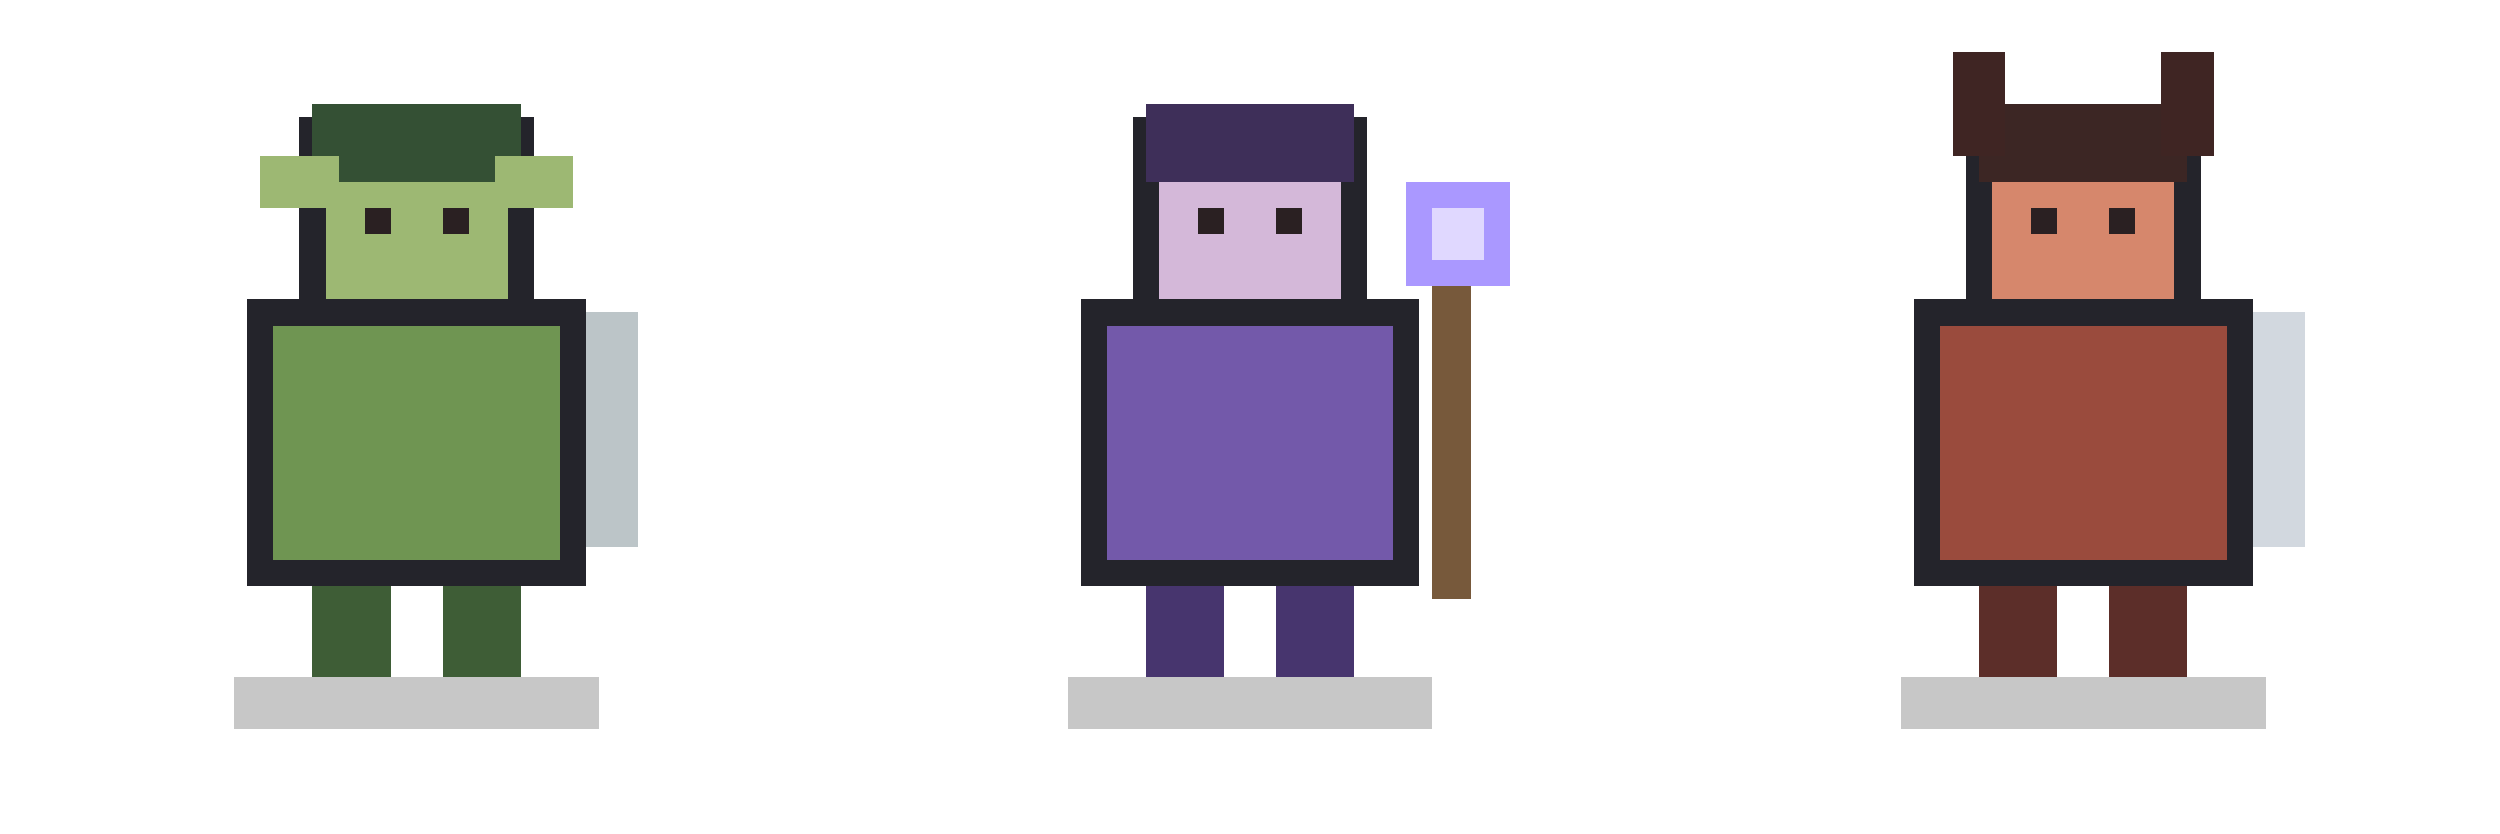
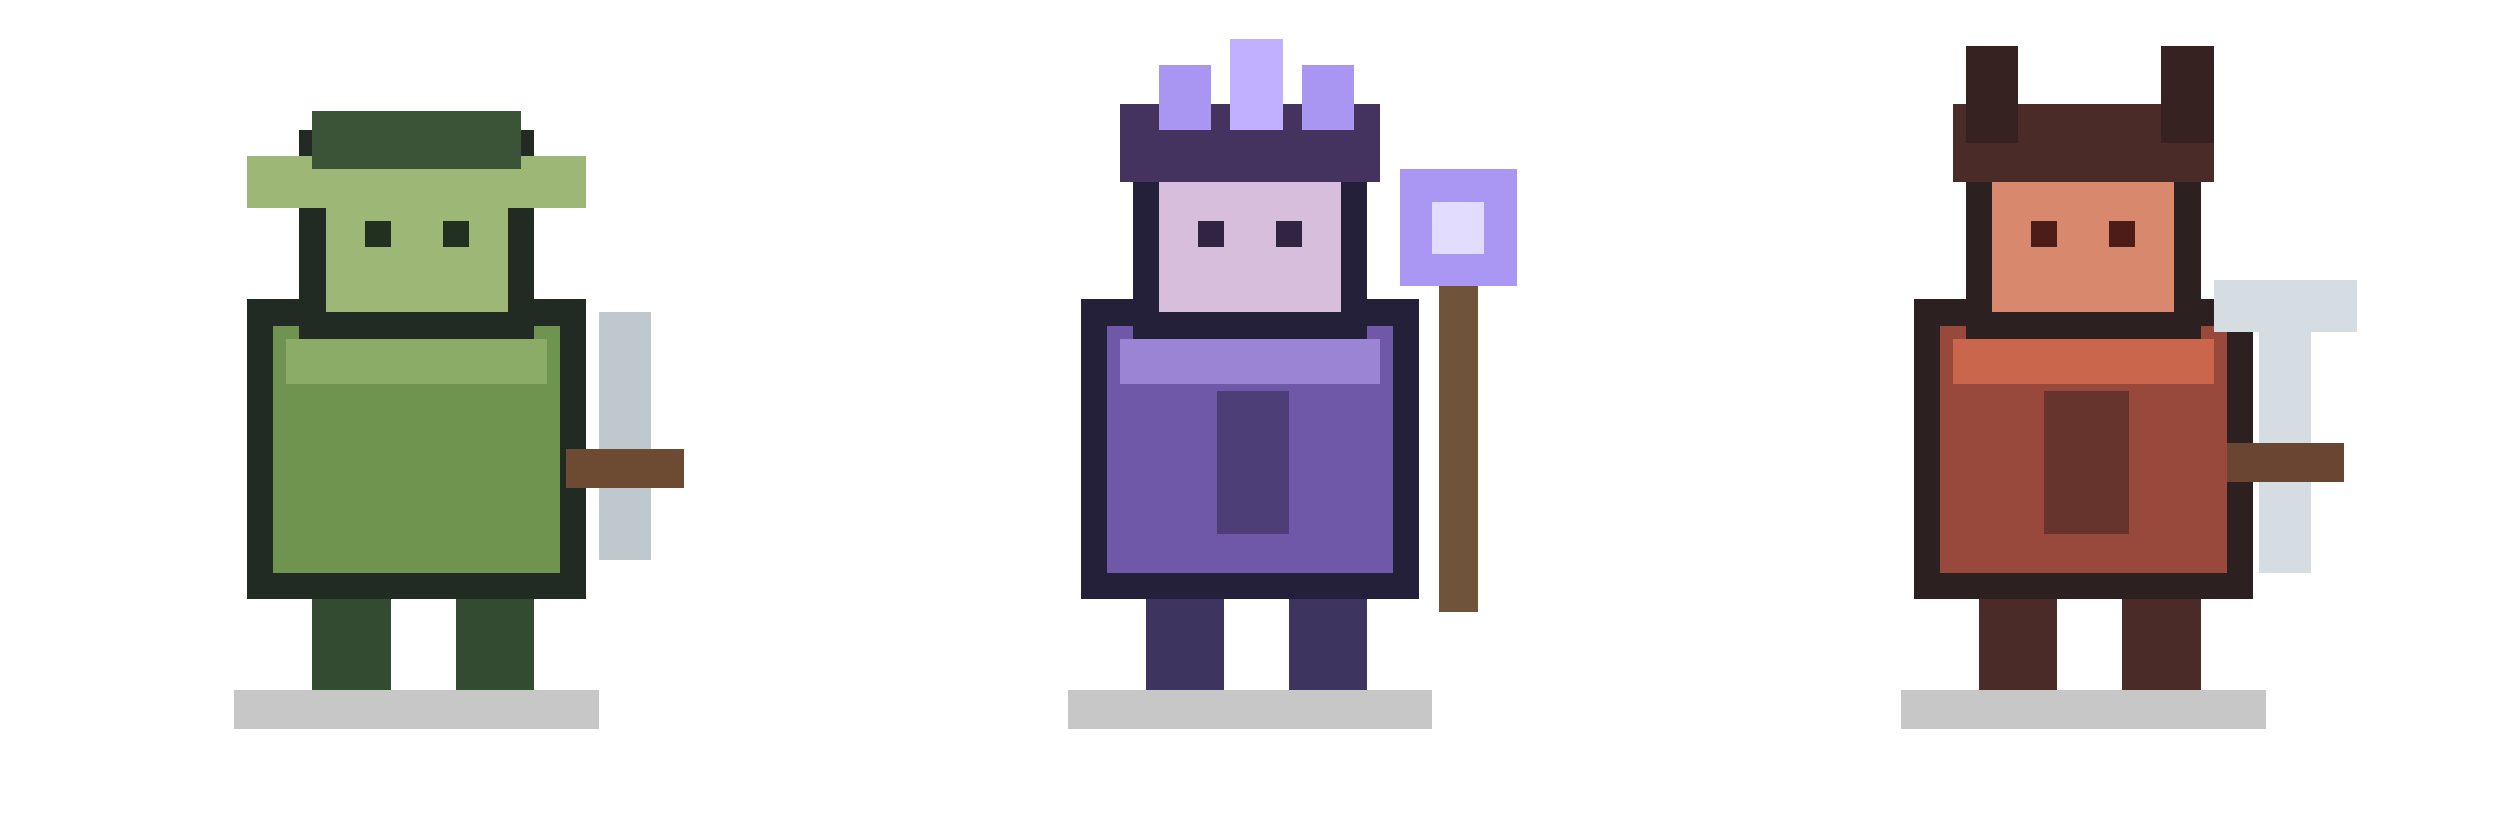
<svg xmlns="http://www.w3.org/2000/svg" width="384" height="128" viewBox="0 0 384 128" shape-rendering="crispEdges">
  <rect width="384" height="128" fill="none" />
-   <g>
-     <rect x="36" y="104" width="56" height="8" fill="#000" opacity=".22" />
-     <rect x="48" y="76" width="12" height="28" fill="#3e5d36" />
-     <rect x="68" y="76" width="12" height="28" fill="#3e5d36" />
-     <rect x="40" y="48" width="48" height="40" fill="#6f9552" stroke="#24242b" stroke-width="4" />
-     <rect x="48" y="20" width="32" height="28" fill="#9db873" stroke="#24242b" stroke-width="4" />
-     <rect x="48" y="16" width="32" height="12" fill="#345034" />
-     <rect x="56" y="32" width="4" height="4" fill="#2a2022" />
-     <rect x="68" y="32" width="4" height="4" fill="#2a2022" />
-     <rect x="40" y="24" width="12" height="8" fill="#9db873" />
-     <rect x="76" y="24" width="12" height="8" fill="#9db873" />
-     <rect x="90" y="48" width="8" height="36" fill="#bcc5c8" />
+   <g transform="translate(0 0)">
+     <rect x="36" y="106" width="56" height="6" fill="#000" opacity=".22" />
+     <rect x="48" y="78" width="12" height="28" fill="#334b31" />
+     <rect x="70" y="78" width="12" height="28" fill="#334b31" />
+     <rect x="40" y="48" width="48" height="42" fill="#6e944f" stroke="#222b23" stroke-width="4" />
+     <rect x="44" y="52" width="40" height="7" fill="#8aac67" />
+     <rect x="48" y="22" width="32" height="28" fill="#9db777" stroke="#222b23" stroke-width="4" />
+     <rect x="38" y="24" width="12" height="8" fill="#9db777" />
+     <rect x="78" y="24" width="12" height="8" fill="#9db777" />
+     <rect x="48" y="17" width="32" height="9" fill="#3b5337" />
+     <rect x="56" y="34" width="4" height="4" fill="#213021" />
+     <rect x="68" y="34" width="4" height="4" fill="#213021" />
+     <rect x="92" y="48" width="8" height="38" fill="#bfc8cc" />
+     <rect x="87" y="69" width="18" height="6" fill="#6c4b32" />
  </g>
-   <g>
-     <rect x="164" y="104" width="56" height="8" fill="#000" opacity=".22" />
-     <rect x="176" y="76" width="12" height="28" fill="#47356e" />
-     <rect x="196" y="76" width="12" height="28" fill="#47356e" />
-     <rect x="168" y="48" width="48" height="40" fill="#7359aa" stroke="#24242b" stroke-width="4" />
-     <rect x="176" y="20" width="32" height="28" fill="#d4b8d9" stroke="#24242b" stroke-width="4" />
-     <rect x="176" y="16" width="32" height="12" fill="#3e2f59" />
-     <rect x="184" y="32" width="4" height="4" fill="#2a2022" />
-     <rect x="196" y="32" width="4" height="4" fill="#2a2022" />
-     <rect x="220" y="40" width="6" height="52" fill="#77593b" />
-     <rect x="216" y="28" width="16" height="16" fill="#aa98ff" />
-     <rect x="220" y="32" width="8" height="8" fill="#e0d8ff" />
+   <g transform="translate(128 0)">
+     <rect x="36" y="106" width="56" height="6" fill="#000" opacity=".22" />
+     <rect x="48" y="78" width="12" height="28" fill="#3e3460" />
+     <rect x="70" y="78" width="12" height="28" fill="#3e3460" />
+     <rect x="40" y="48" width="48" height="42" fill="#7058a9" stroke="#242039" stroke-width="4" />
+     <rect x="44" y="52" width="40" height="7" fill="#9a85d4" />
+     <rect x="59" y="60" width="11" height="22" fill="#4d3e78" />
+     <rect x="48" y="22" width="32" height="28" fill="#d6bedc" stroke="#242039" stroke-width="4" />
+     <rect x="44" y="16" width="40" height="12" fill="#44335f" />
+     <rect x="50" y="10" width="8" height="10" fill="#a896f2" />
+     <rect x="61" y="6" width="8" height="14" fill="#c0b0ff" />
+     <rect x="72" y="10" width="8" height="10" fill="#a896f2" />
+     <rect x="56" y="34" width="4" height="4" fill="#302442" />
+     <rect x="68" y="34" width="4" height="4" fill="#302442" />
+     <rect x="93" y="39" width="6" height="55" fill="#6f533b" />
+     <rect x="87" y="26" width="18" height="18" fill="#a997f3" />
+     <rect x="92" y="31" width="8" height="8" fill="#e2dcff" />
  </g>
-   <g>
-     <rect x="292" y="104" width="56" height="8" fill="#000" opacity=".22" />
-     <rect x="304" y="76" width="12" height="28" fill="#5c2e29" />
-     <rect x="324" y="76" width="12" height="28" fill="#5c2e29" />
-     <rect x="296" y="48" width="48" height="40" fill="#9a4b3d" stroke="#24242b" stroke-width="4" />
-     <rect x="304" y="20" width="32" height="28" fill="#d6876c" stroke="#24242b" stroke-width="4" />
-     <rect x="304" y="16" width="32" height="12" fill="#3c2624" />
-     <rect x="312" y="32" width="4" height="4" fill="#2a2022" />
-     <rect x="324" y="32" width="4" height="4" fill="#2a2022" />
-     <rect x="300" y="8" width="8" height="16" fill="#3f2523" />
-     <rect x="332" y="8" width="8" height="16" fill="#3f2523" />
-     <rect x="346" y="48" width="8" height="36" fill="#d2d8df" />
+   <g transform="translate(256 0)">
+     <rect x="36" y="106" width="56" height="6" fill="#000" opacity=".22" />
+     <rect x="48" y="78" width="12" height="28" fill="#4a2b28" />
+     <rect x="70" y="78" width="12" height="28" fill="#4a2b28" />
+     <rect x="40" y="48" width="48" height="42" fill="#98493b" stroke="#2c2020" stroke-width="4" />
+     <rect x="44" y="52" width="40" height="7" fill="#c9664c" />
+     <rect x="58" y="60" width="13" height="22" fill="#67342d" />
+     <rect x="48" y="22" width="32" height="28" fill="#d8886d" stroke="#2c2020" stroke-width="4" />
+     <rect x="44" y="16" width="40" height="12" fill="#4b2b28" />
+     <rect x="46" y="7" width="8" height="15" fill="#352221" />
+     <rect x="76" y="7" width="8" height="15" fill="#352221" />
+     <rect x="56" y="34" width="4" height="4" fill="#4c1d18" />
+     <rect x="68" y="34" width="4" height="4" fill="#4c1d18" />
+     <rect x="91" y="49" width="8" height="39" fill="#d5dce2" />
+     <rect x="84" y="43" width="22" height="8" fill="#d5dce2" />
+     <rect x="86" y="68" width="18" height="6" fill="#694532" />
  </g>
</svg>
